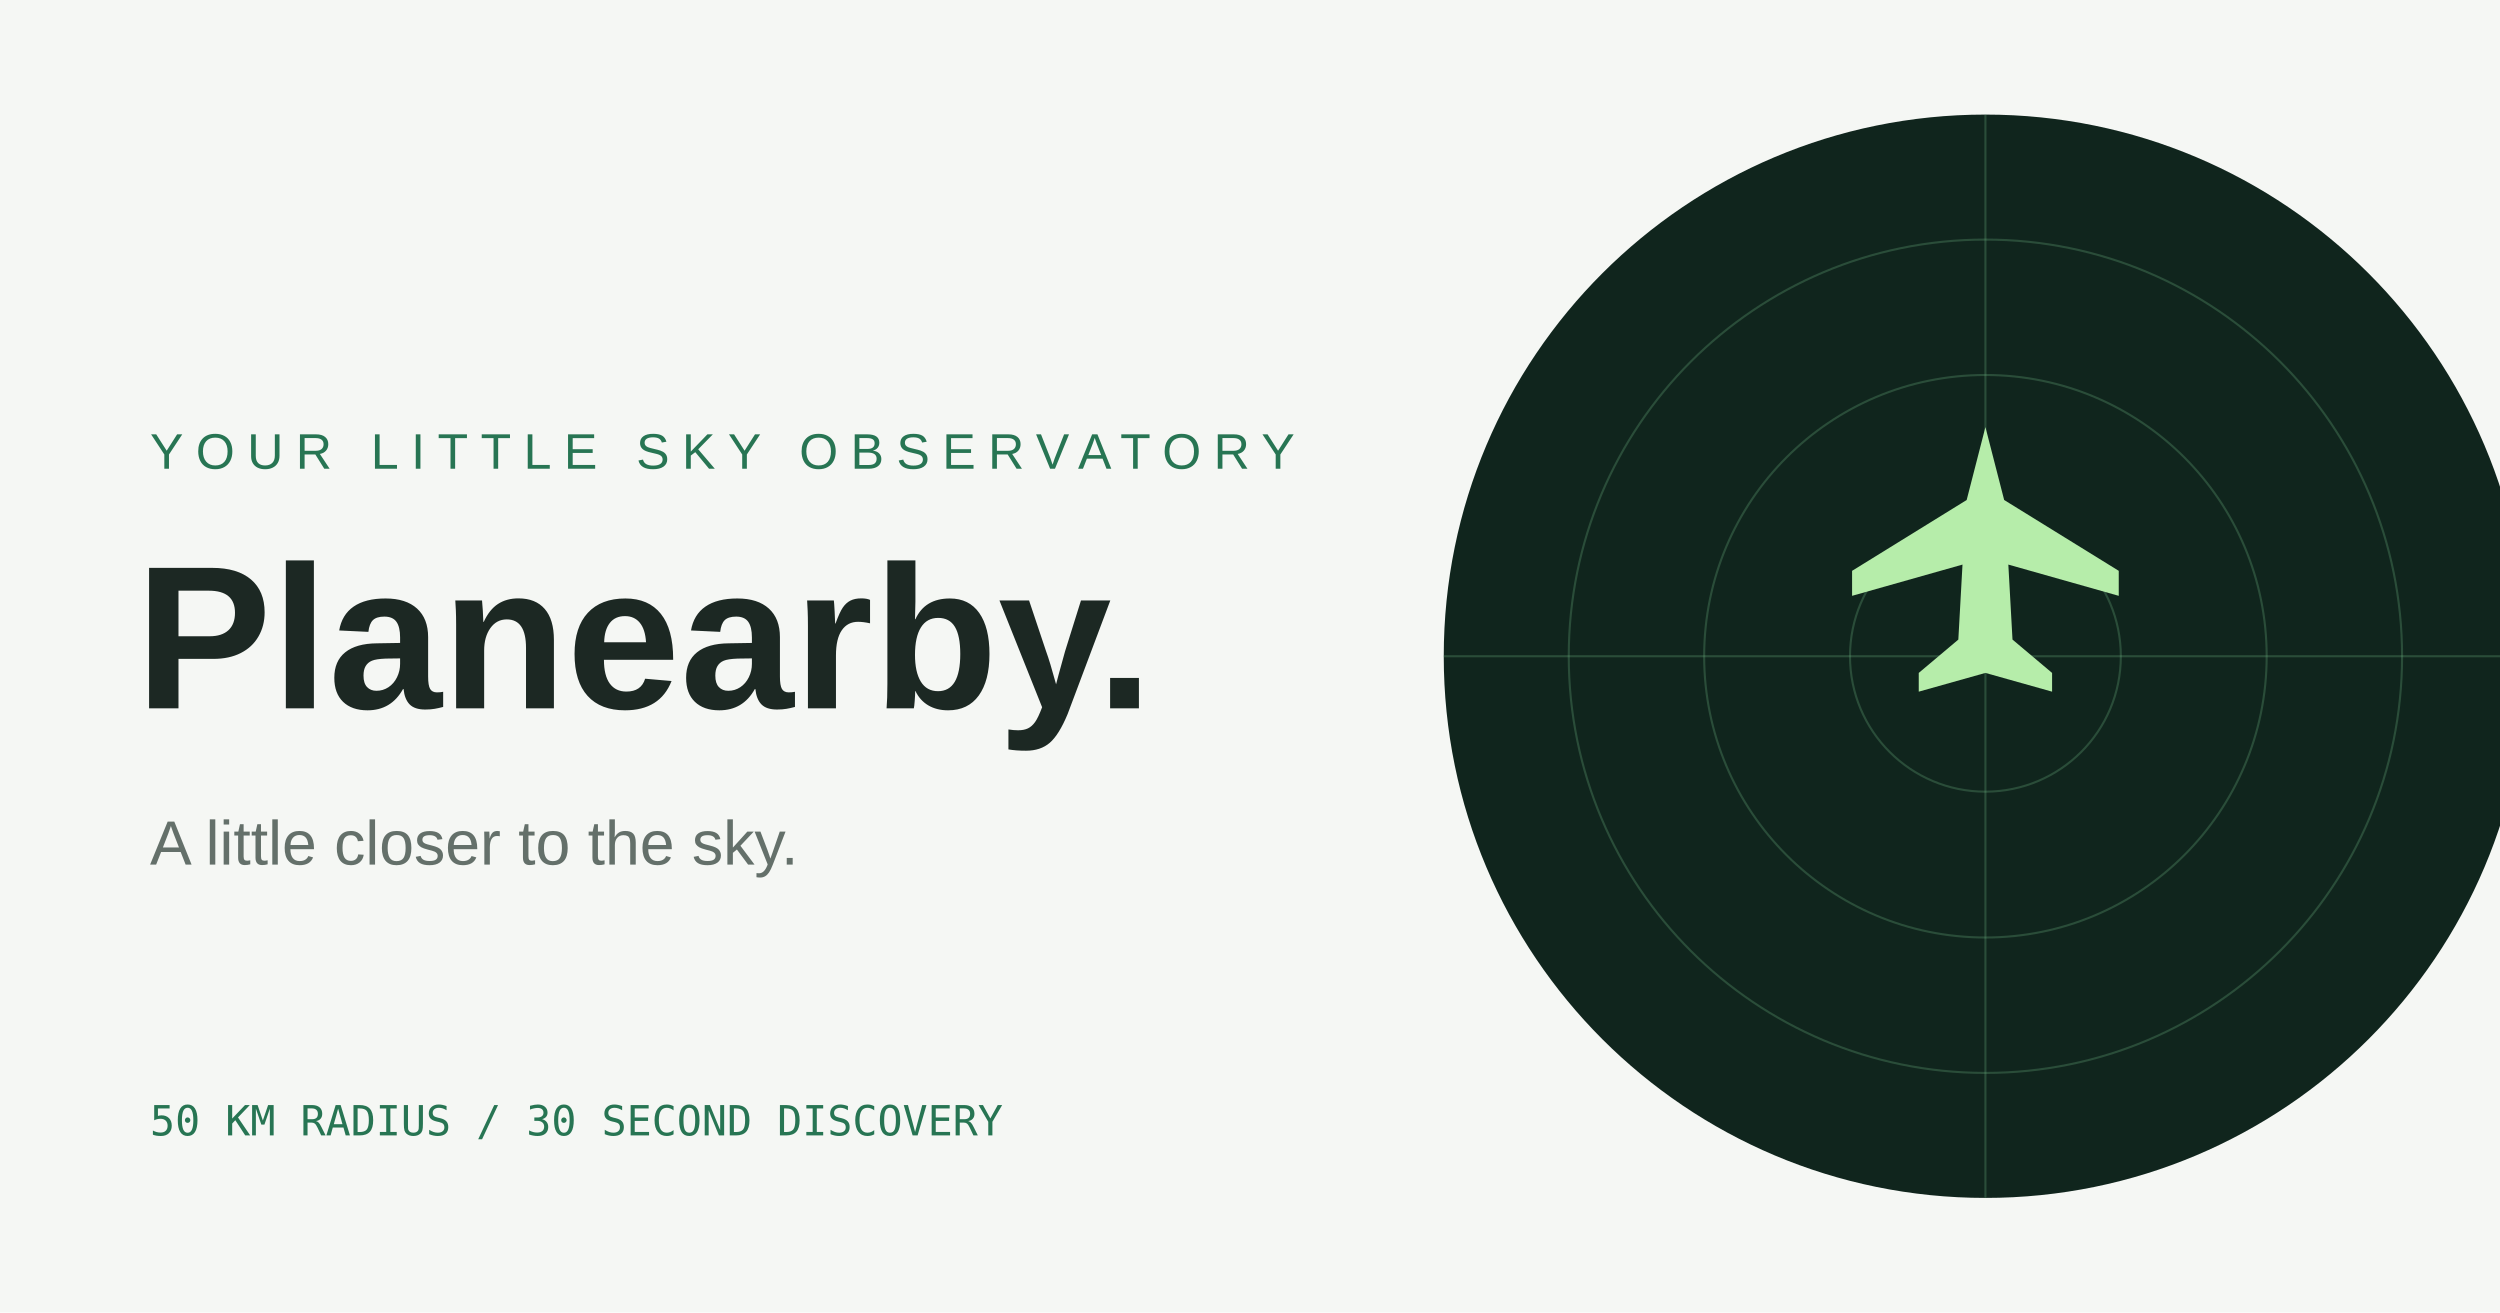
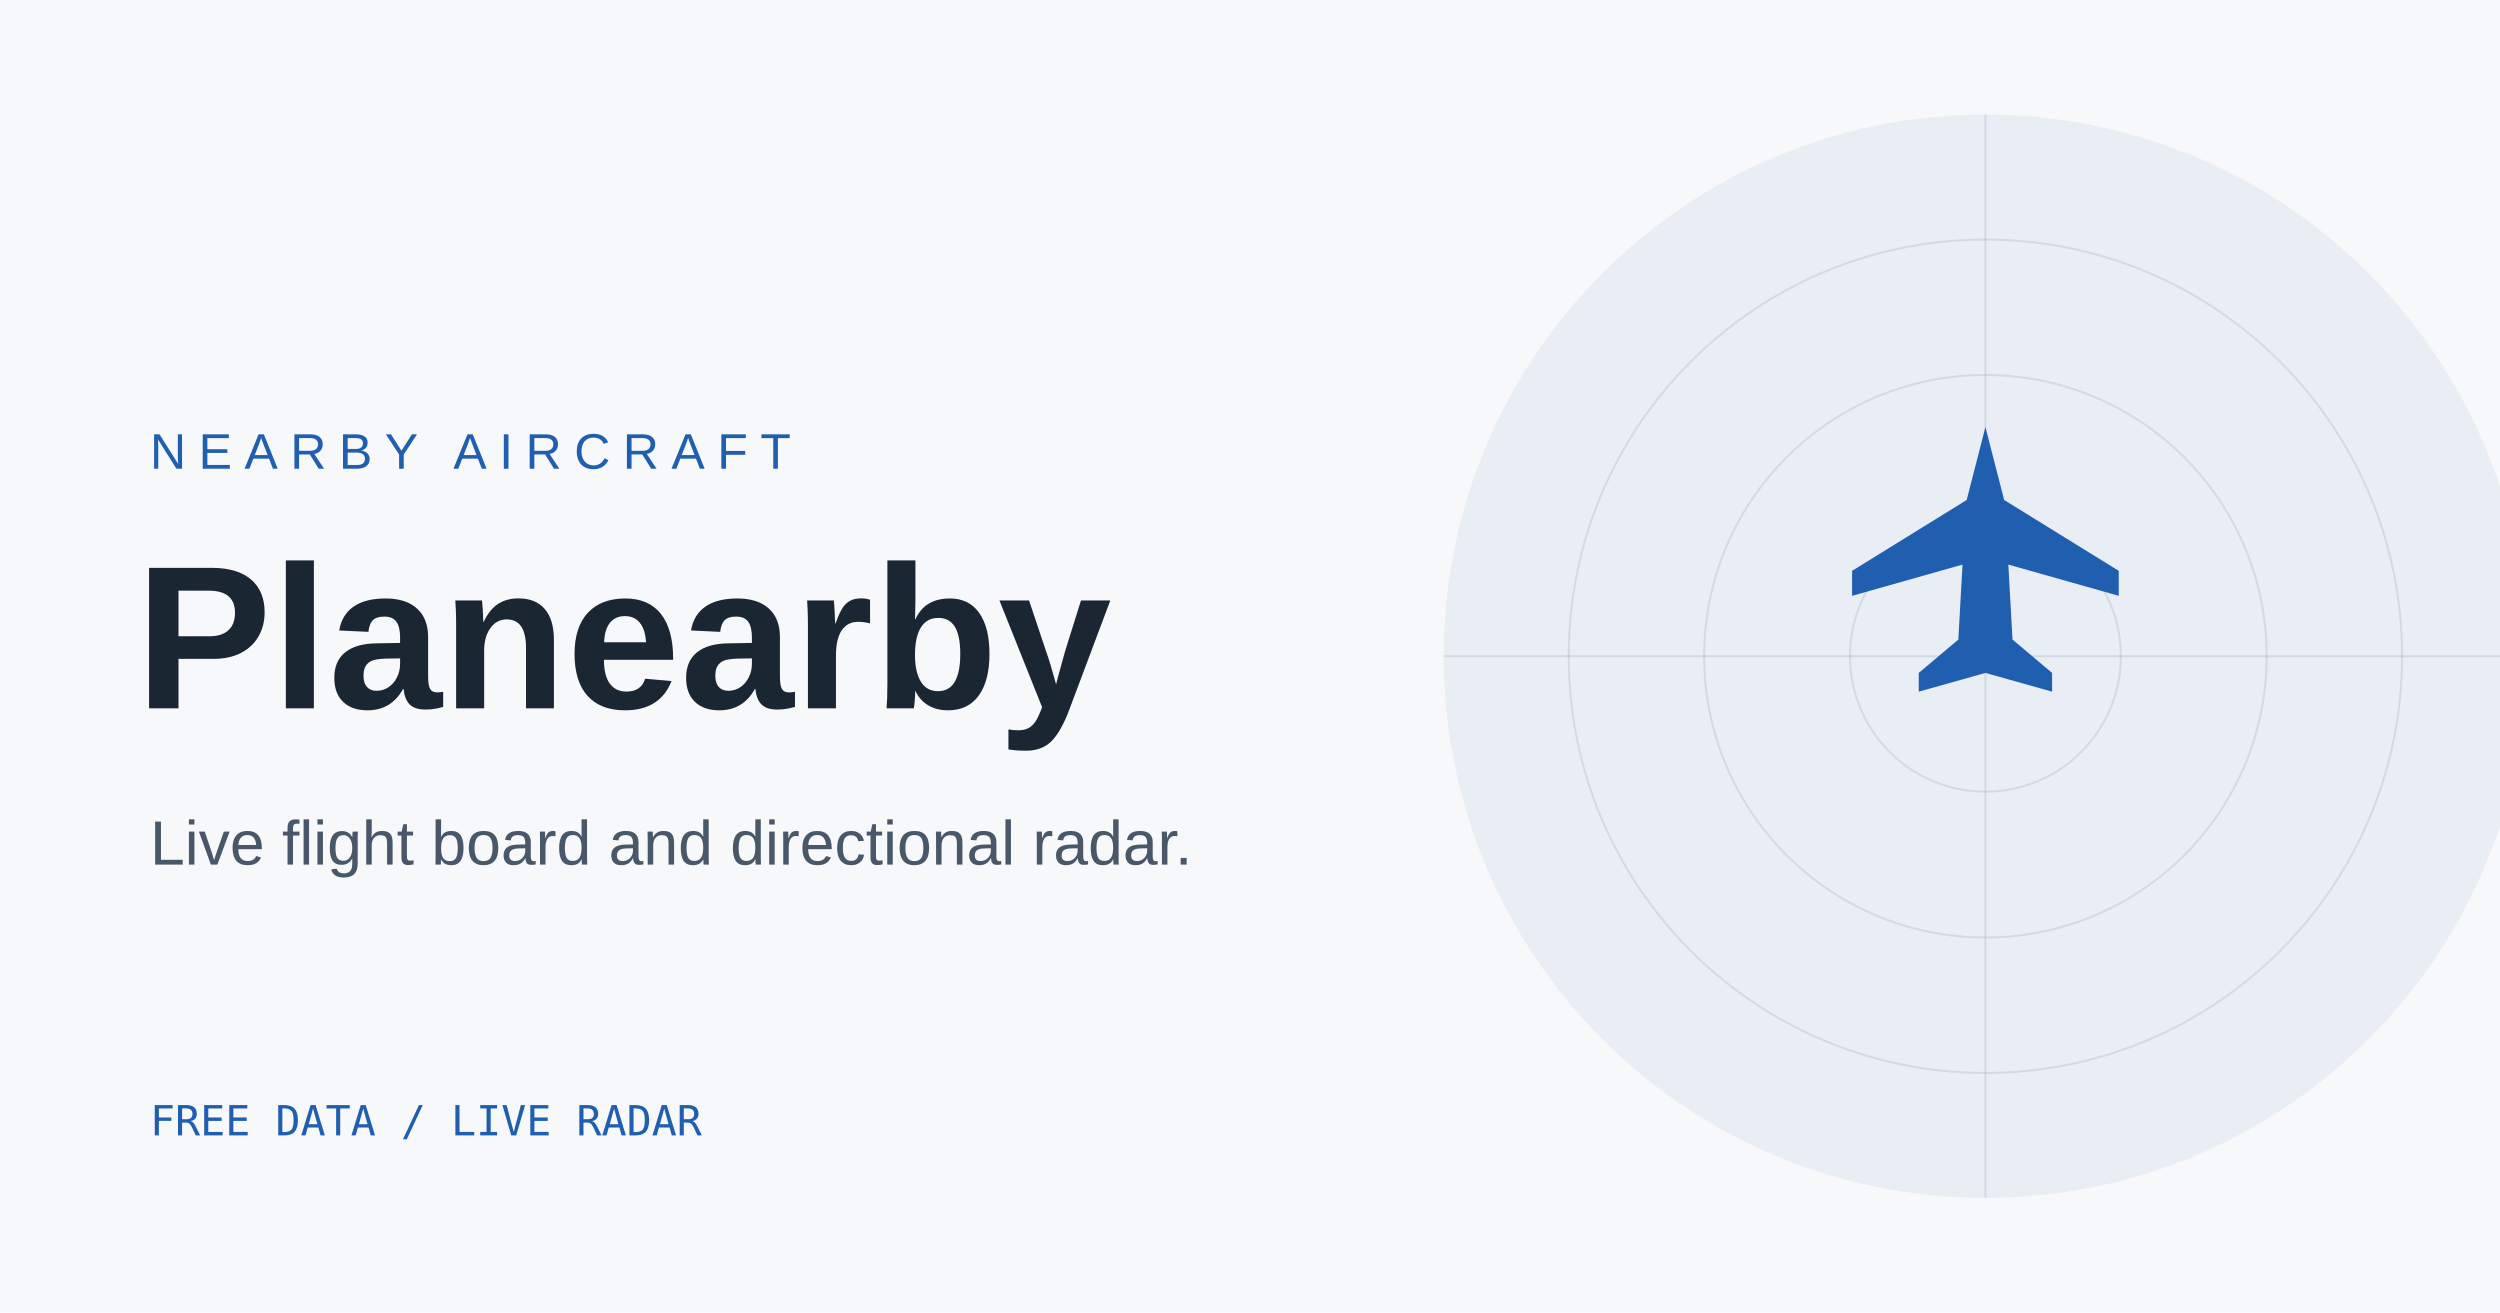
<svg xmlns="http://www.w3.org/2000/svg" width="1200" height="630" viewBox="0 0 1200 630">
-   <rect width="1200" height="630" fill="#f5f7f4" />
-   <circle cx="953" cy="315" r="260" fill="#10251d" />
-   <g fill="none" stroke="#6aaa7b" stroke-opacity=".3">
+   <rect width="1200" height="630" fill="#f7f8fa" />
+   <circle cx="953" cy="315" r="260" fill="#e9eef5" />
+   <g fill="none" stroke="#9eacbe" stroke-opacity=".3">
    <circle cx="953" cy="315" r="200" />
    <circle cx="953" cy="315" r="135" />
    <circle cx="953" cy="315" r="65" />
    <path d="M693 315h520M953 55v520" />
  </g>
-   <path d="M953 205l-9 35-55 34v12l53-15-2 36-19 16v9l32-9 32 9v-9l-19-16-2-36 53 15v-12l-55-34Z" fill="#b6edaa" />
-   <text x="72" y="225" font-family="Arial,sans-serif" font-size="24" fill="#277553" letter-spacing="6">YOUR LITTLE SKY OBSERVATORY</text>
-   <text x="65" y="340" font-family="Arial,sans-serif" font-size="98" font-weight="700" fill="#1c2823">Planearby.</text>
-   <text x="72" y="415" font-family="Arial,sans-serif" font-size="30" fill="#64706a">A little closer to the sky.</text>
-   <text x="72" y="545" font-family="monospace" font-size="20" fill="#277553">50 KM RADIUS / 30 SECOND DISCOVERY</text>
+   <path d="M953 205l-9 35-55 34v12l53-15-2 36-19 16v9l32-9 32 9v-9l-19-16-2-36 53 15v-12l-55-34Z" fill="#205fb0" />
+   <text x="72" y="225" font-family="Arial,sans-serif" font-size="24" fill="#205fb0" letter-spacing="6">NEARBY AIRCRAFT</text>
+   <text x="65" y="340" font-family="Arial,sans-serif" font-size="98" font-weight="700" fill="#1b2633">Planearby</text>
+   <text x="72" y="415" font-family="Arial,sans-serif" font-size="30" fill="#495868">Live flight board and directional radar.</text>
+   <text x="72" y="545" font-family="monospace" font-size="20" fill="#205fb0">FREE DATA / LIVE RADAR</text>
</svg>
